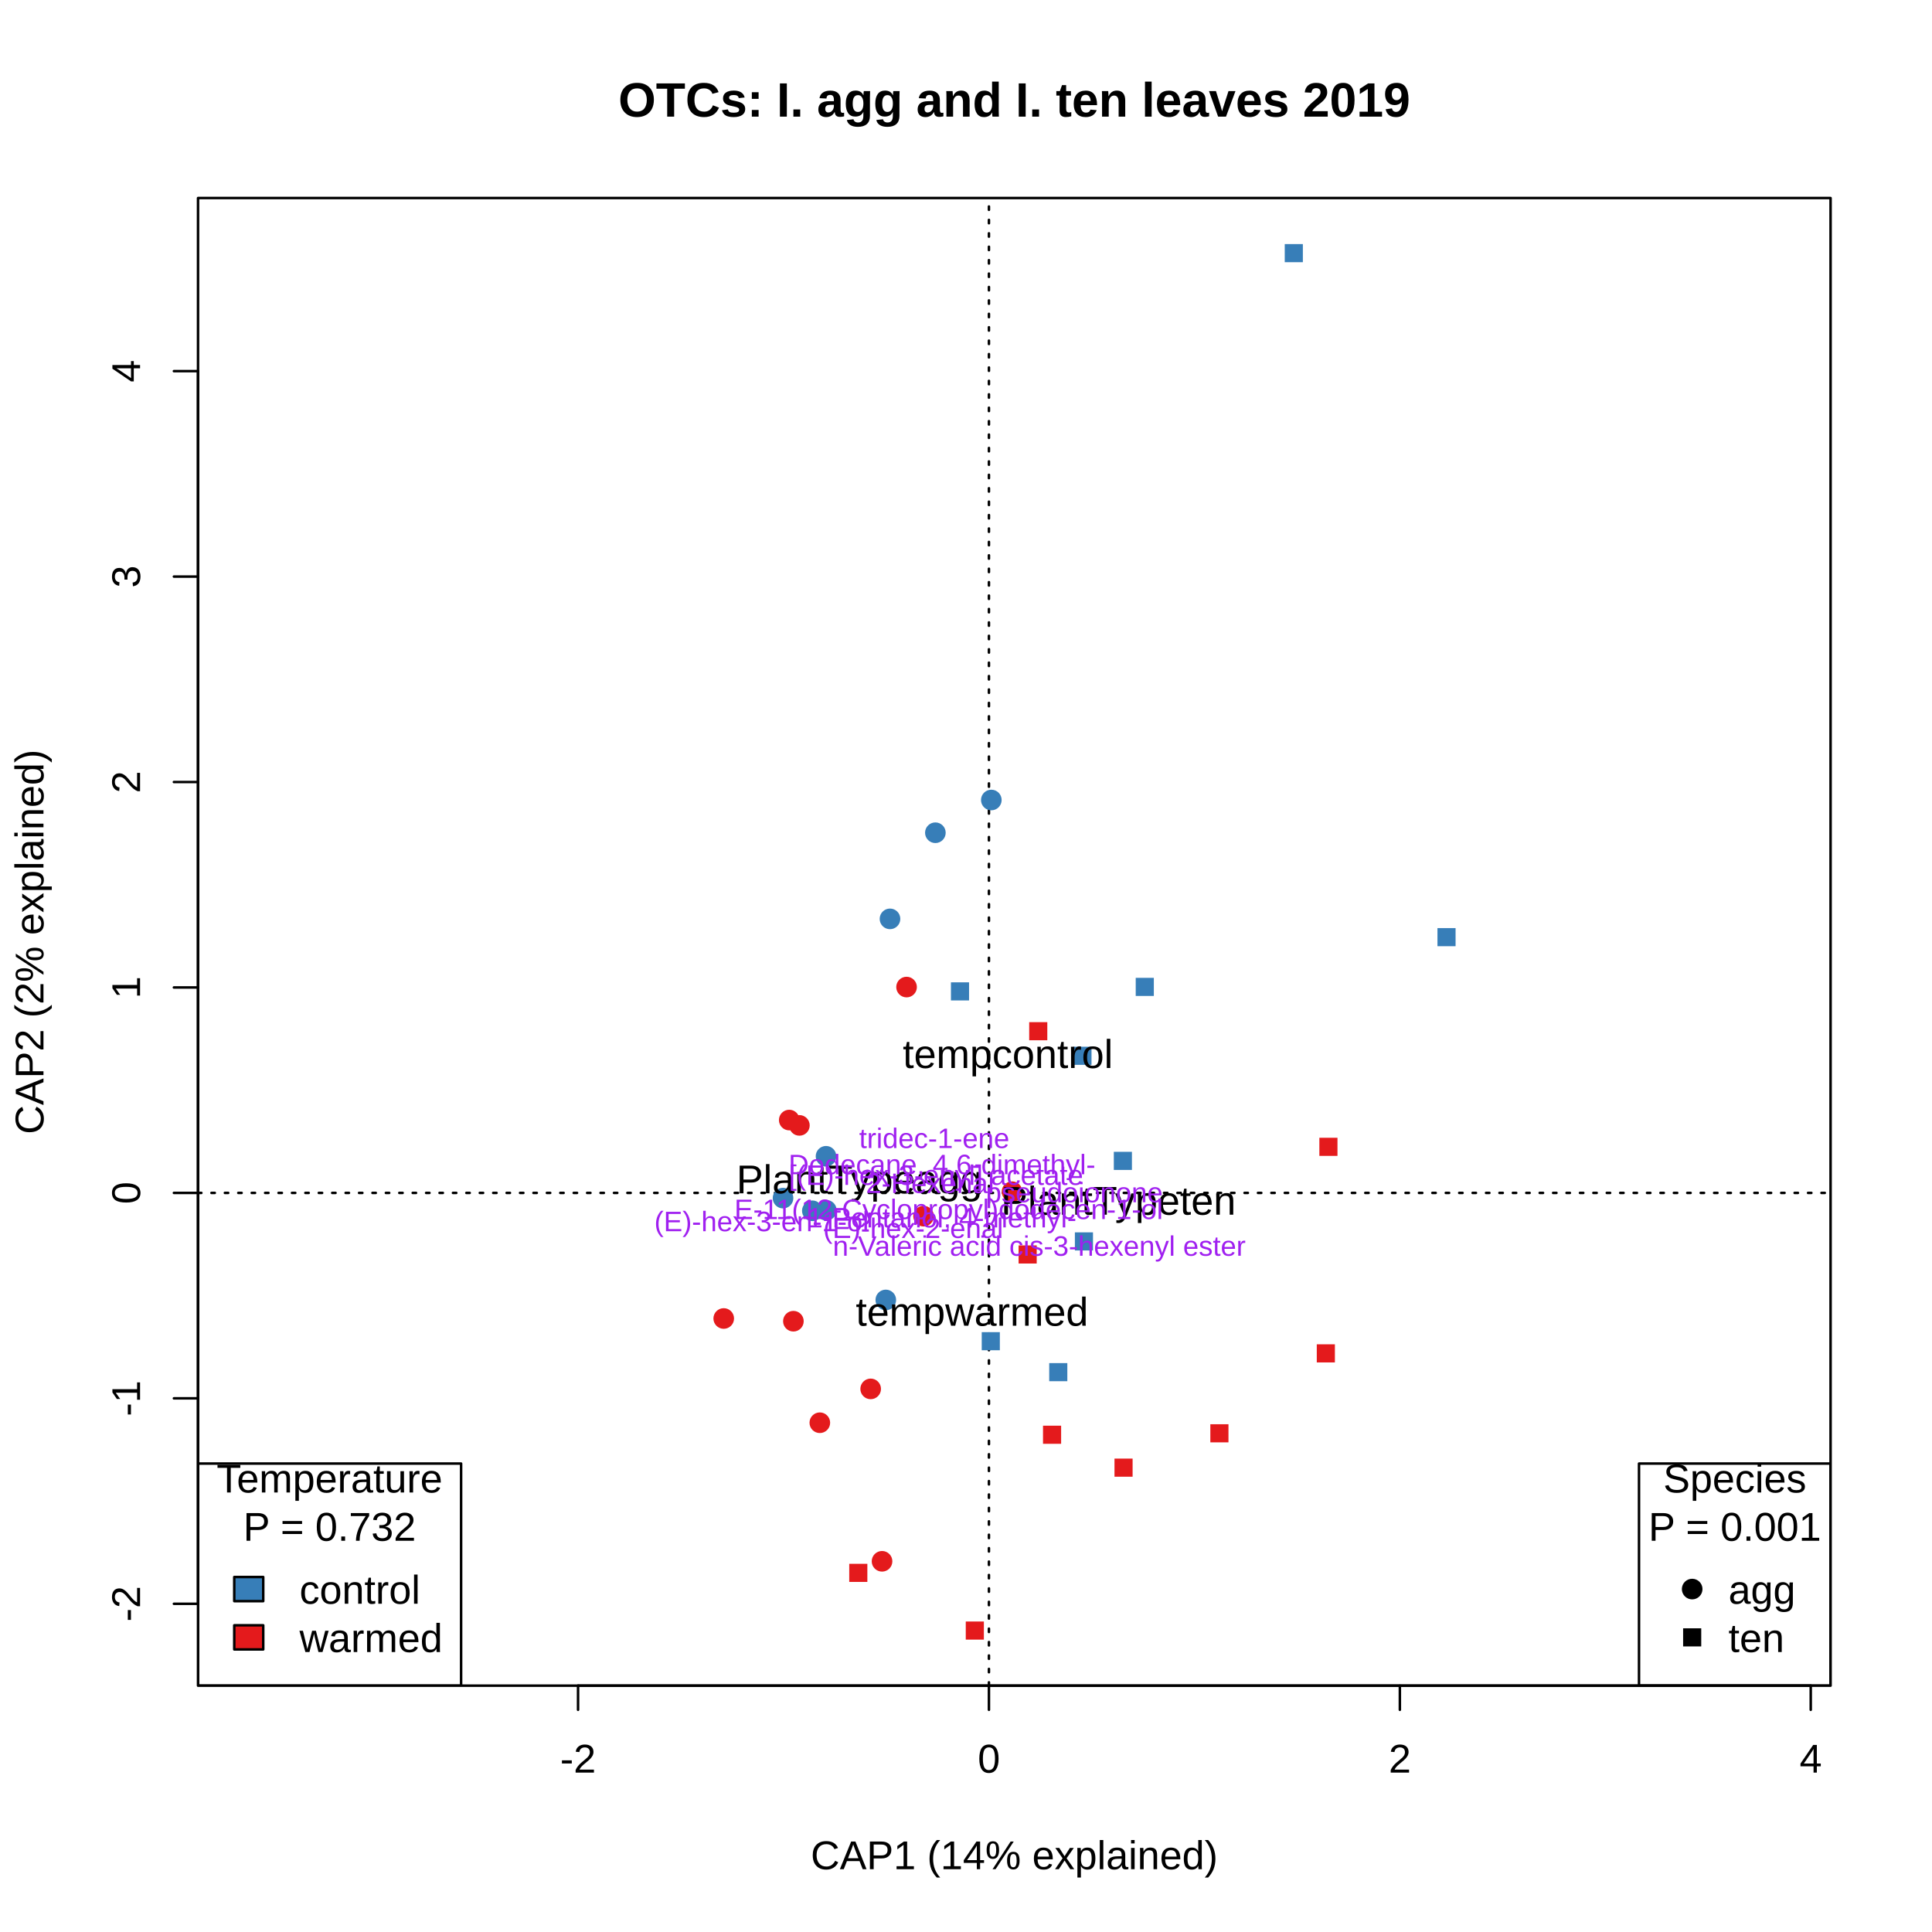
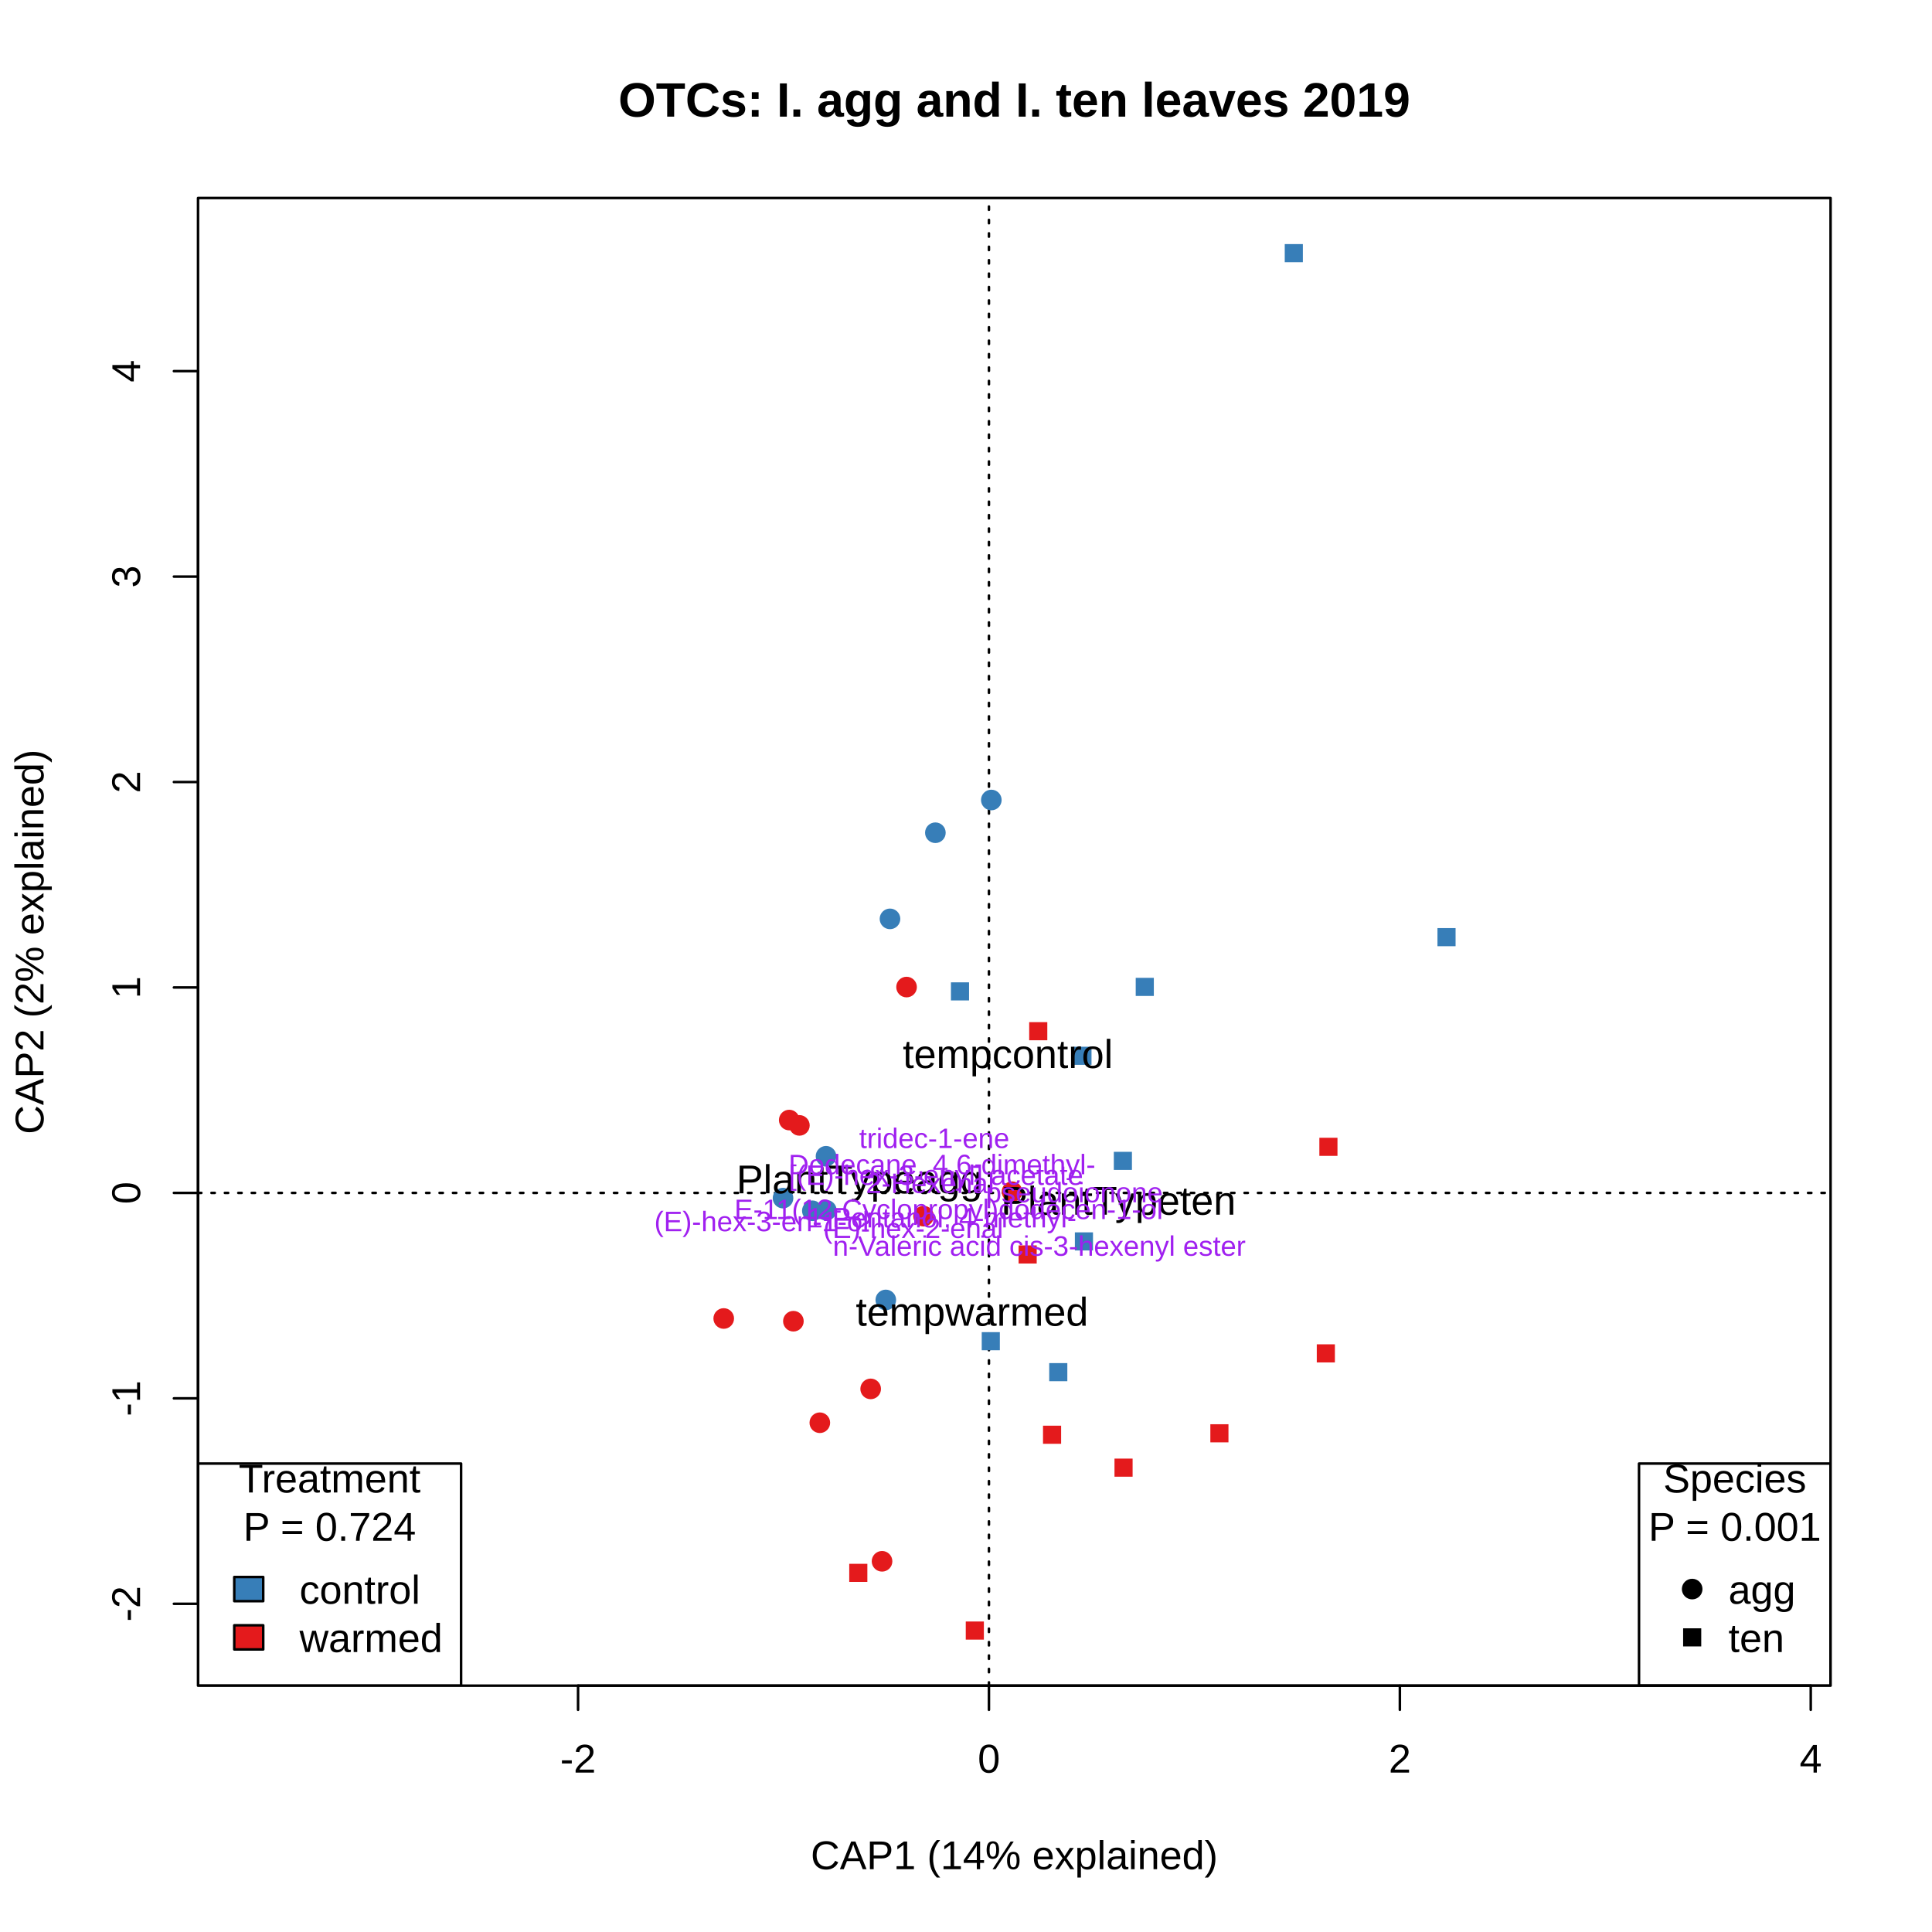
<svg xmlns="http://www.w3.org/2000/svg" class="svglite" width="576.00pt" height="576.00pt" viewBox="0 0 576.00 576.00">
  <defs>
    <style type="text/css">
    .svglite line, .svglite polyline, .svglite polygon, .svglite path, .svglite rect, .svglite circle {
      fill: none;
      stroke: #000000;
      stroke-linecap: round;
      stroke-linejoin: round;
      stroke-miterlimit: 10.00;
    }
    .svglite text {
      white-space: pre;
    }
  </style>
  </defs>
  <rect width="100%" height="100%" style="stroke: none; fill: #FFFFFF;" />
  <defs>
    <clipPath id="cpMC4wMHw1NzYuMDB8MC4wMHw1NzYuMDA=">
      <rect x="0.00" y="0.00" width="576.00" height="576.00" />
    </clipPath>
  </defs>
  <g clip-path="url(#cpMC4wMHw1NzYuMDB8MC4wMHw1NzYuMDA=)">
    <line x1="172.34" y1="502.56" x2="539.85" y2="502.56" style="stroke-width: 0.75;" />
    <line x1="172.34" y1="502.56" x2="172.34" y2="509.76" style="stroke-width: 0.75;" />
    <line x1="294.84" y1="502.56" x2="294.84" y2="509.76" style="stroke-width: 0.75;" />
    <line x1="417.35" y1="502.56" x2="417.35" y2="509.76" style="stroke-width: 0.75;" />
    <line x1="539.85" y1="502.56" x2="539.85" y2="509.76" style="stroke-width: 0.75;" />
    <text x="172.34" y="528.48" text-anchor="middle" style="font-size: 12.00px; font-family: &quot;Arial&quot;;">-2</text>
    <text x="294.84" y="528.48" text-anchor="middle" style="font-size: 12.00px; font-family: &quot;Arial&quot;;">0</text>
    <text x="417.35" y="528.48" text-anchor="middle" style="font-size: 12.00px; font-family: &quot;Arial&quot;;">2</text>
    <text x="539.85" y="528.48" text-anchor="middle" style="font-size: 12.00px; font-family: &quot;Arial&quot;;">4</text>
    <line x1="59.04" y1="478.15" x2="59.04" y2="110.65" style="stroke-width: 0.75;" />
    <line x1="59.04" y1="478.15" x2="51.84" y2="478.15" style="stroke-width: 0.75;" />
    <line x1="59.04" y1="416.90" x2="51.84" y2="416.90" style="stroke-width: 0.75;" />
    <line x1="59.04" y1="355.65" x2="51.84" y2="355.65" style="stroke-width: 0.75;" />
    <line x1="59.04" y1="294.40" x2="51.84" y2="294.40" style="stroke-width: 0.75;" />
    <line x1="59.04" y1="233.15" x2="51.84" y2="233.15" style="stroke-width: 0.75;" />
    <line x1="59.04" y1="171.90" x2="51.84" y2="171.90" style="stroke-width: 0.75;" />
    <line x1="59.04" y1="110.65" x2="51.84" y2="110.65" style="stroke-width: 0.75;" />
    <text transform="translate(41.76,478.15) rotate(-90)" text-anchor="middle" style="font-size: 12.00px; font-family: &quot;Arial&quot;;">-2</text>
    <text transform="translate(41.76,416.90) rotate(-90)" text-anchor="middle" style="font-size: 12.00px; font-family: &quot;Arial&quot;;">-1</text>
    <text transform="translate(41.76,355.65) rotate(-90)" text-anchor="middle" style="font-size: 12.00px; font-family: &quot;Arial&quot;;">0</text>
    <text transform="translate(41.76,294.40) rotate(-90)" text-anchor="middle" style="font-size: 12.00px; font-family: &quot;Arial&quot;;">1</text>
    <text transform="translate(41.76,233.15) rotate(-90)" text-anchor="middle" style="font-size: 12.00px; font-family: &quot;Arial&quot;;">2</text>
    <text transform="translate(41.76,171.90) rotate(-90)" text-anchor="middle" style="font-size: 12.00px; font-family: &quot;Arial&quot;;">3</text>
    <text transform="translate(41.76,110.65) rotate(-90)" text-anchor="middle" style="font-size: 12.00px; font-family: &quot;Arial&quot;;">4</text>
    <polygon points="59.04,502.56 545.76,502.56 545.76,59.04 59.04,59.04 " style="stroke-width: 0.75;" />
    <text x="302.40" y="557.28" text-anchor="middle" style="font-size: 12.00px; font-family: &quot;Arial&quot;;">CAP1 (14% explained)</text>
    <text transform="translate(12.96,280.80) rotate(-90)" text-anchor="middle" style="font-size: 12.00px; font-family: &quot;Arial&quot;;">CAP2 (2% explained)</text>
  </g>
  <defs>
    <clipPath id="cpNTkuMDR8NTQ1Ljc2fDU5LjA0fDUwMi41Ng==">
      <rect x="59.04" y="59.04" width="486.72" height="443.52" />
    </clipPath>
  </defs>
  <g clip-path="url(#cpNTkuMDR8NTQ1Ljc2fDU5LjA0fDUwMi41Ng==)">
    <line x1="59.04" y1="355.65" x2="545.76" y2="355.65" style="stroke-width: 0.75; stroke-dasharray: 1.00,3.00;" />
    <line x1="294.84" y1="502.56" x2="294.84" y2="59.04" style="stroke-width: 0.75; stroke-dasharray: 1.00,3.00;" />
  </g>
  <g clip-path="url(#cpMC4wMHw1NzYuMDB8MC4wMHw1NzYuMDA=)">
    <text x="302.40" y="34.77" text-anchor="middle" style="font-size: 14.40px; font-weight: bold; font-family: &quot;Arial&quot;;">OTCs: I. agg and I. ten leaves 2019</text>
  </g>
  <g clip-path="url(#cpNTkuMDR8NTQ1Ljc2fDU5LjA0fDUwMi41Ng==)">
    <rect x="59.04" y="436.34" width="78.43" height="66.22" style="stroke-width: 0.75;" />
    <rect x="69.84" y="470.16" width="8.64" height="7.20" style="stroke-width: 0.75; fill: #377EB8;" />
    <rect x="69.84" y="484.56" width="8.64" height="7.20" style="stroke-width: 0.75; fill: #E41A1C;" />
-     <text x="98.26" y="444.96" text-anchor="middle" style="font-size: 12.00px; font-family: &quot;Arial&quot;;">Temperature </text>
-     <text x="98.26" y="459.36" text-anchor="middle" style="font-size: 12.00px; font-family: &quot;Arial&quot;;">P = 0.732</text>
+     <text x="98.26" y="444.96" text-anchor="middle" style="font-size: 12.00px; font-family: &quot;Arial&quot;;">Treatment </text>
+     <text x="98.26" y="459.36" text-anchor="middle" style="font-size: 12.00px; font-family: &quot;Arial&quot;;">P = 0.724</text>
    <text x="89.28" y="478.13" style="font-size: 12.00px; font-family: &quot;Arial&quot;;">control</text>
    <text x="89.28" y="492.53" style="font-size: 12.00px; font-family: &quot;Arial&quot;;">warmed</text>
    <rect x="488.65" y="436.34" width="57.11" height="66.22" style="stroke-width: 0.75;" />
    <circle cx="504.50" cy="473.76" r="2.70" style="stroke-width: 0.75; fill: #000000;" />
    <polygon points="501.80,490.86 507.20,490.86 507.20,485.46 501.80,485.46 " style="stroke-width: 0.75; stroke: none; fill: #000000;" />
    <text x="517.21" y="444.96" text-anchor="middle" style="font-size: 12.00px; font-family: &quot;Arial&quot;;">Species </text>
    <text x="517.21" y="459.36" text-anchor="middle" style="font-size: 12.00px; font-family: &quot;Arial&quot;;">P = 0.001</text>
    <text x="515.30" y="478.13" style="font-size: 12.00px; font-family: &quot;Arial&quot;;">agg</text>
    <text x="515.30" y="492.53" style="font-size: 12.00px; font-family: &quot;Arial&quot;;">ten</text>
    <circle cx="265.34" cy="273.95" r="2.70" style="stroke-width: 0.75; stroke: #377EB8; fill: #377EB8;" />
    <circle cx="264.09" cy="387.56" r="2.70" style="stroke-width: 0.75; stroke: #377EB8; fill: #377EB8;" />
    <circle cx="246.36" cy="360.83" r="2.70" style="stroke-width: 0.75; stroke: #377EB8; fill: #377EB8;" />
    <circle cx="233.45" cy="357.20" r="2.70" style="stroke-width: 0.75; stroke: #377EB8; fill: #377EB8;" />
    <circle cx="295.55" cy="238.51" r="2.70" style="stroke-width: 0.75; stroke: #377EB8; fill: #377EB8;" />
    <circle cx="278.87" cy="248.27" r="2.70" style="stroke-width: 0.75; stroke: #377EB8; fill: #377EB8;" />
    <circle cx="246.27" cy="344.73" r="2.70" style="stroke-width: 0.75; stroke: #377EB8; fill: #377EB8;" />
    <circle cx="242.19" cy="360.98" r="2.70" style="stroke-width: 0.75; stroke: #377EB8; fill: #377EB8;" />
    <polygon points="253.19,471.63 258.59,471.63 258.59,466.23 253.19,466.23 " style="stroke-width: 0.75; stroke: none; fill: #E41A1C;" />
    <polygon points="393.35,344.61 398.75,344.61 398.75,339.21 393.35,339.21 " style="stroke-width: 0.75; stroke: none; fill: #E41A1C;" />
    <polygon points="306.84,310.14 312.24,310.14 312.24,304.74 306.84,304.74 " style="stroke-width: 0.75; stroke: none; fill: #E41A1C;" />
    <polygon points="310.96,430.45 316.36,430.45 316.36,425.05 310.96,425.05 " style="stroke-width: 0.75; stroke: none; fill: #E41A1C;" />
    <polygon points="287.93,488.83 293.33,488.83 293.33,483.43 287.93,483.43 " style="stroke-width: 0.75; stroke: none; fill: #E41A1C;" />
    <polygon points="360.85,430.02 366.25,430.02 366.25,424.62 360.85,424.62 " style="stroke-width: 0.75; stroke: none; fill: #E41A1C;" />
    <polygon points="303.68,376.70 309.08,376.70 309.08,371.30 303.68,371.30 " style="stroke-width: 0.75; stroke: none; fill: #E41A1C;" />
    <polygon points="332.27,440.26 337.67,440.26 337.67,434.86 332.27,434.86 " style="stroke-width: 0.75; stroke: none; fill: #E41A1C;" />
    <polygon points="392.58,406.19 397.98,406.19 397.98,400.79 392.58,400.79 " style="stroke-width: 0.75; stroke: none; fill: #E41A1C;" />
    <circle cx="235.30" cy="333.93" r="2.70" style="stroke-width: 0.75; stroke: #E41A1C; fill: #E41A1C;" />
    <circle cx="301.72" cy="355.29" r="2.70" style="stroke-width: 0.75; stroke: #E41A1C; fill: #E41A1C;" />
    <circle cx="270.28" cy="294.28" r="2.70" style="stroke-width: 0.75; stroke: #E41A1C; fill: #E41A1C;" />
    <circle cx="262.97" cy="465.48" r="2.70" style="stroke-width: 0.75; stroke: #E41A1C; fill: #E41A1C;" />
    <circle cx="244.42" cy="424.17" r="2.70" style="stroke-width: 0.75; stroke: #E41A1C; fill: #E41A1C;" />
    <circle cx="259.58" cy="414.08" r="2.70" style="stroke-width: 0.75; stroke: #E41A1C; fill: #E41A1C;" />
    <circle cx="238.33" cy="335.52" r="2.70" style="stroke-width: 0.75; stroke: #E41A1C; fill: #E41A1C;" />
    <circle cx="215.77" cy="393.09" r="2.70" style="stroke-width: 0.75; stroke: #E41A1C; fill: #E41A1C;" />
    <circle cx="236.54" cy="393.90" r="2.70" style="stroke-width: 0.75; stroke: #E41A1C; fill: #E41A1C;" />
    <circle cx="275.36" cy="362.58" r="2.70" style="stroke-width: 0.75; stroke: #E41A1C; fill: #E41A1C;" />
    <polygon points="312.81,411.79 318.21,411.79 318.21,406.39 312.81,406.39 " style="stroke-width: 0.75; stroke: none; fill: #377EB8;" />
    <polygon points="283.51,298.27 288.91,298.27 288.91,292.87 283.51,292.87 " style="stroke-width: 0.75; stroke: none; fill: #377EB8;" />
    <polygon points="292.69,402.56 298.09,402.56 298.09,397.16 292.69,397.16 " style="stroke-width: 0.75; stroke: none; fill: #377EB8;" />
    <polygon points="332.07,348.80 337.47,348.80 337.47,343.40 332.07,343.40 " style="stroke-width: 0.75; stroke: none; fill: #377EB8;" />
    <polygon points="428.56,282.10 433.96,282.10 433.96,276.70 428.56,276.70 " style="stroke-width: 0.75; stroke: none; fill: #377EB8;" />
    <polygon points="320.46,372.81 325.86,372.81 325.86,367.41 320.46,367.41 " style="stroke-width: 0.75; stroke: none; fill: #377EB8;" />
    <polygon points="383.03,78.17 388.43,78.17 388.43,72.77 383.03,72.77 " style="stroke-width: 0.75; stroke: none; fill: #377EB8;" />
    <polygon points="320.02,317.47 325.42,317.47 325.42,312.07 320.02,312.07 " style="stroke-width: 0.75; stroke: none; fill: #377EB8;" />
    <polygon points="338.60,296.93 344.00,296.93 344.00,291.53 338.60,291.53 " style="stroke-width: 0.75; stroke: none; fill: #377EB8;" />
    <text x="256.24" y="355.77" text-anchor="middle" style="font-size: 12.00px; font-family: &quot;Arial&quot;;">PlantTypeagg</text>
    <text x="333.44" y="362.15" text-anchor="middle" style="font-size: 12.00px; font-family: &quot;Arial&quot;;">PlantTypeten</text>
    <text x="300.48" y="318.41" text-anchor="middle" style="font-size: 12.00px; font-family: &quot;Arial&quot;;">tempcontrol</text>
    <text x="289.80" y="395.25" text-anchor="middle" style="font-size: 12.00px; font-family: &quot;Arial&quot;;">tempwarmed</text>
    <text x="277.59" y="357.84" text-anchor="middle" style="font-size: 8.40px;fill: none; font-family: &quot;Arial&quot;;">(E)-4-oxohex-2-enal  </text>
    <text x="290.27" y="359.98" text-anchor="middle" style="font-size: 8.40px;fill: none; font-family: &quot;Arial&quot;;">1-Hexanol</text>
    <text x="280.79" y="365.94" text-anchor="middle" style="font-size: 8.40px;fill: #A020F0; font-family: &quot;Arial&quot;;">1-Pentanol, 4-methyl-</text>
    <text x="283.01" y="362.11" text-anchor="middle" style="font-size: 8.40px;fill: none; font-family: &quot;Arial&quot;;">1-penten-3-ol</text>
    <text x="278.54" y="342.27" text-anchor="middle" style="font-size: 8.40px;fill: #A020F0; font-family: &quot;Arial&quot;;">tridec-1-ene  </text>
    <text x="283.04" y="361.18" text-anchor="middle" style="font-size: 8.40px;fill: none; font-family: &quot;Arial&quot;;">2-Hexen-1-ol, (Z)-</text>
    <text x="277.29" y="355.68" text-anchor="middle" style="font-size: 8.40px;fill: #A020F0; font-family: &quot;Arial&quot;;">2-Hexenal</text>
    <text x="272.26" y="369.08" text-anchor="middle" style="font-size: 8.40px;fill: #A020F0; font-family: &quot;Arial&quot;;">(E)-hex-2-enal  </text>
    <text x="227.05" y="367.07" text-anchor="middle" style="font-size: 8.40px;fill: #A020F0; font-family: &quot;Arial&quot;;">(E)-hex-3-en-1-ol</text>
    <text x="279.06" y="353.26" text-anchor="middle" style="font-size: 8.40px;fill: #A020F0; font-family: &quot;Arial&quot;;">[(E)-hex-3-enyl] acetate</text>
    <text x="320.29" y="358.44" text-anchor="middle" style="font-size: 8.40px;fill: #A020F0; font-family: &quot;Arial&quot;;">pseudoionone</text>
    <text x="282.57" y="355.40" text-anchor="middle" style="font-size: 8.40px;fill: none; font-family: &quot;Arial&quot;;">Acetic acid, trifluoro-, undecyl ester</text>
    <text x="300.14" y="361.96" text-anchor="middle" style="font-size: 8.40px;fill: none; font-family: &quot;Arial&quot;;">b-caryophyllene</text>
    <text x="280.84" y="350.09" text-anchor="middle" style="font-size: 8.40px;fill: #A020F0; font-family: &quot;Arial&quot;;">Dodecane, 4,6-dimethyl-</text>
    <text x="309.84" y="374.39" text-anchor="middle" style="font-size: 8.40px;fill: #A020F0; font-family: &quot;Arial&quot;;">n-Valeric acid cis-3-hexenyl ester</text>
    <text x="306.73" y="356.70" text-anchor="middle" style="font-size: 8.40px;fill: none; font-family: &quot;Arial&quot;;">petasitene</text>
    <text x="303.53" y="362.78" text-anchor="middle" style="font-size: 8.40px;fill: none; font-family: &quot;Arial&quot;;">.alpha.-Campholenal</text>
    <text x="282.83" y="363.45" text-anchor="middle" style="font-size: 8.40px;fill: #A020F0; font-family: &quot;Arial&quot;;">E-11(12-Cyclopropyl)dodecen-1-ol</text>
  </g>
</svg>
